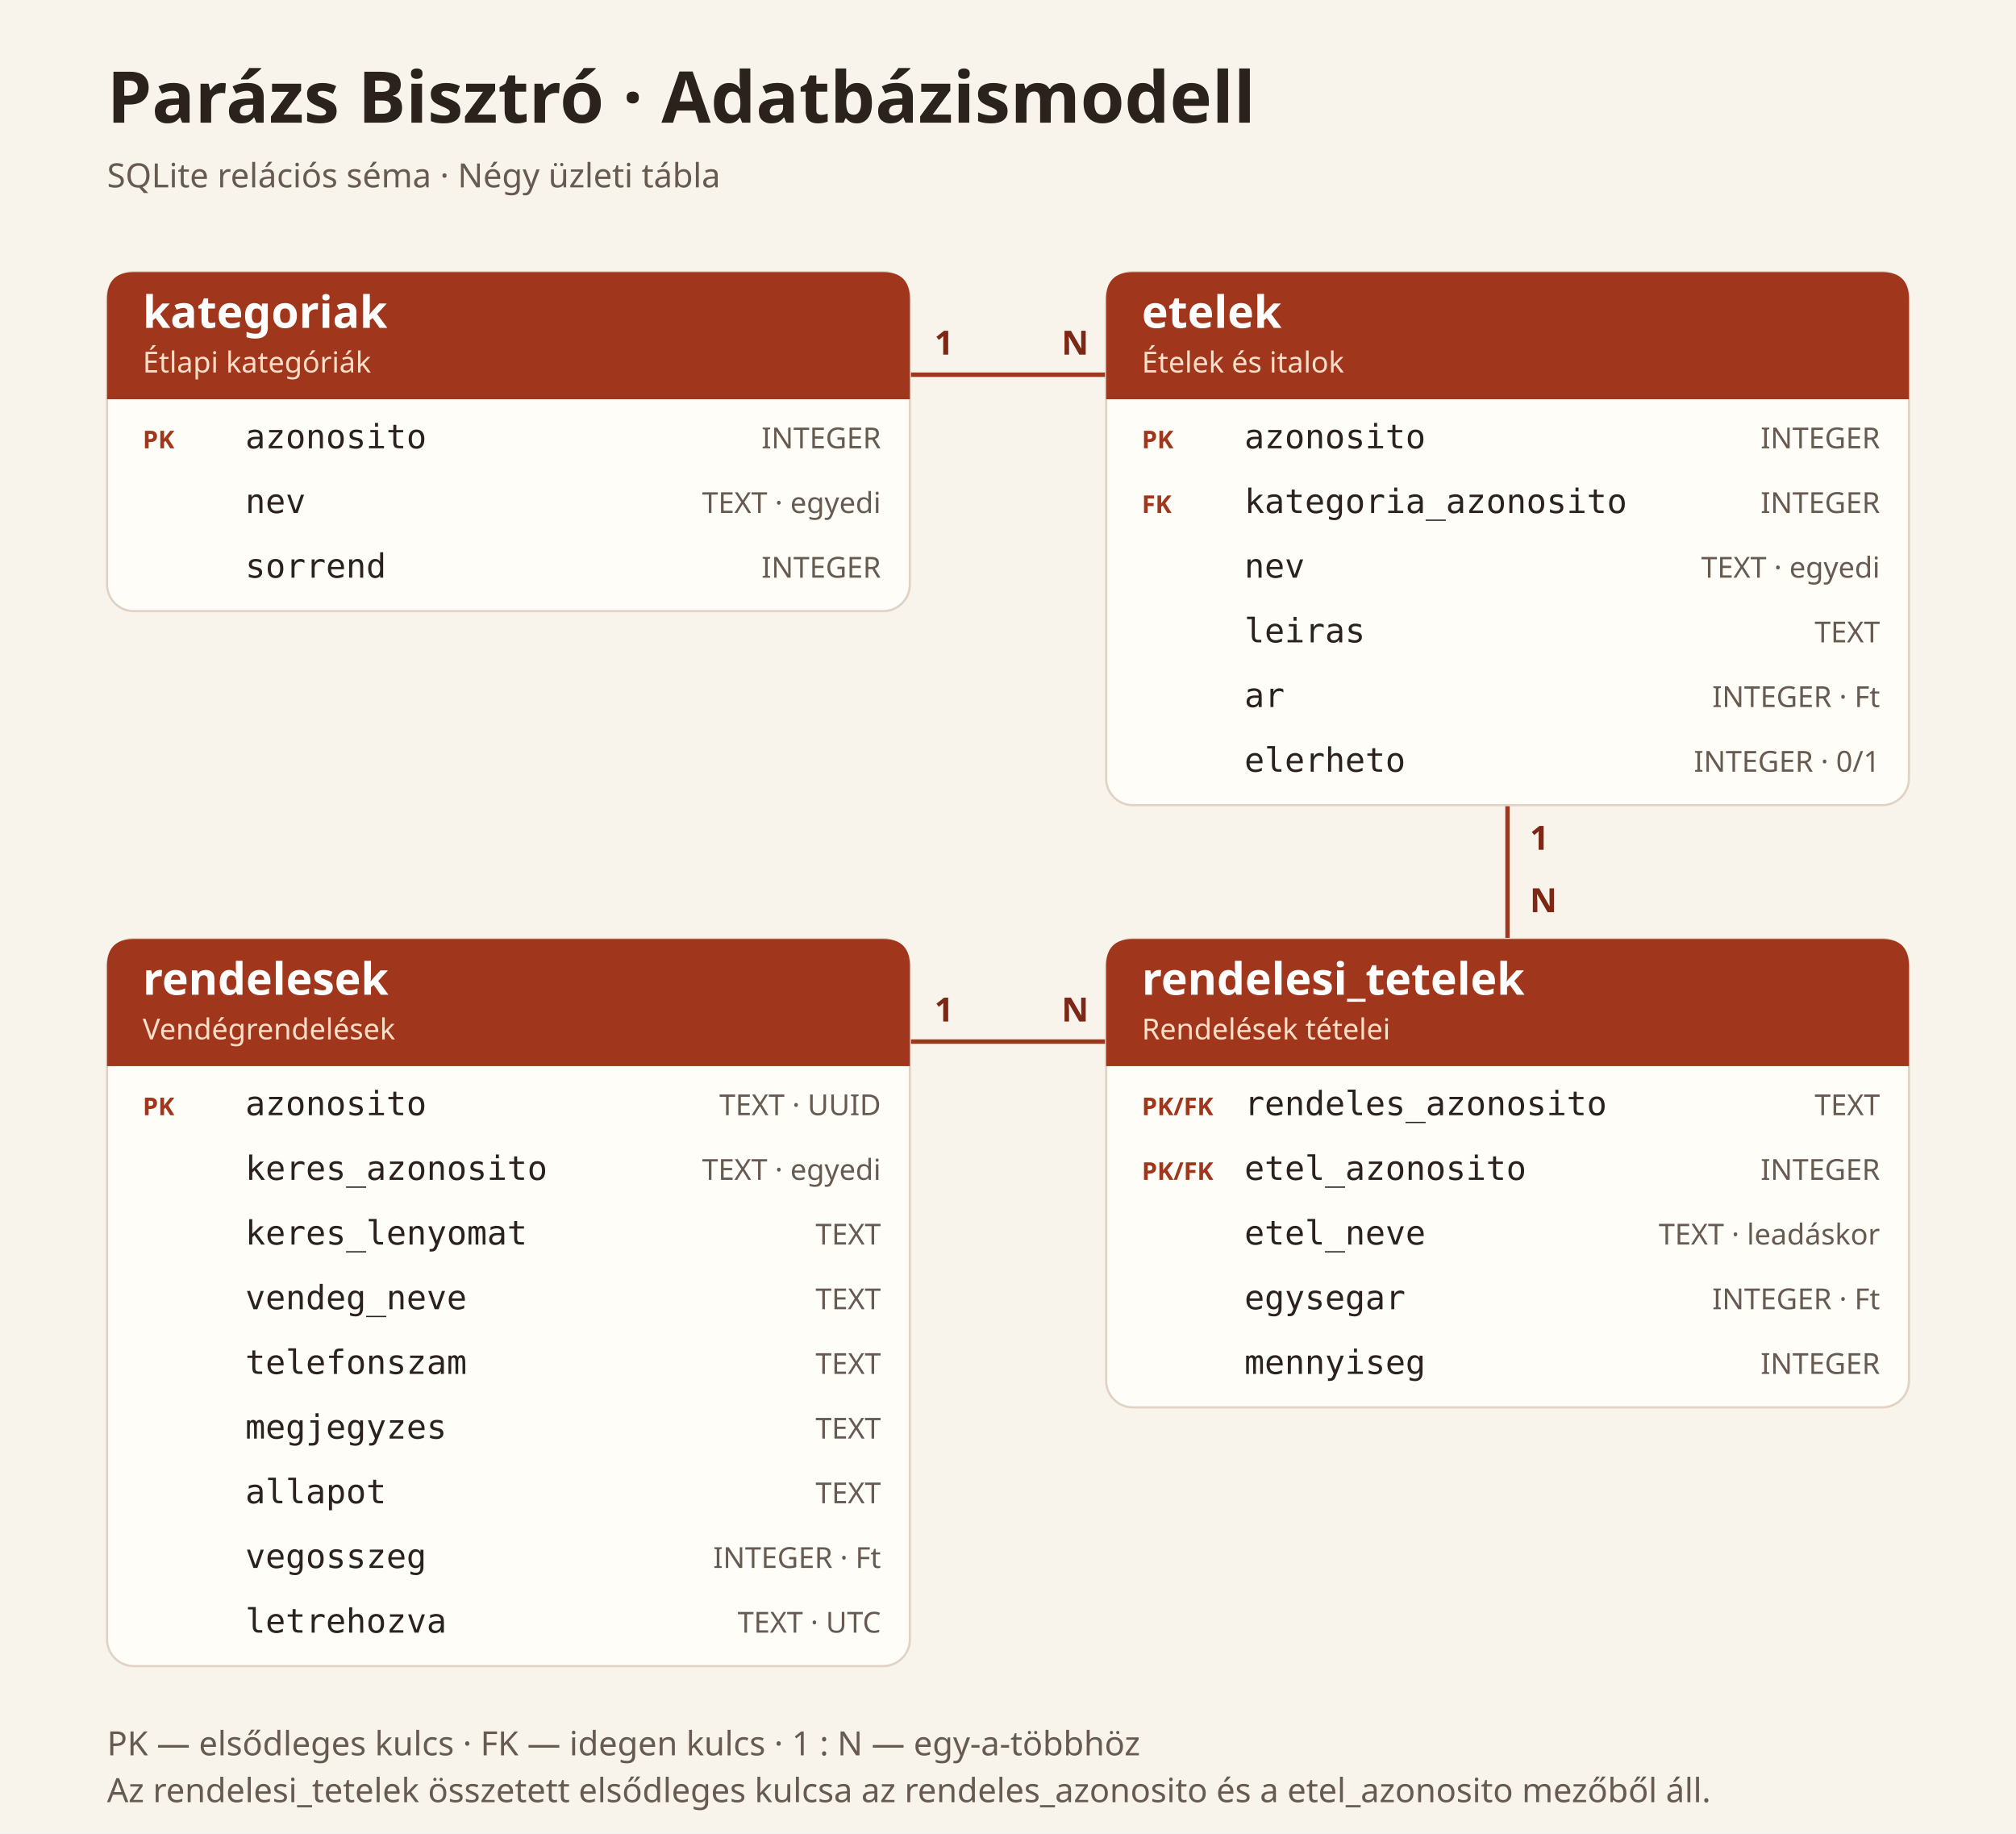
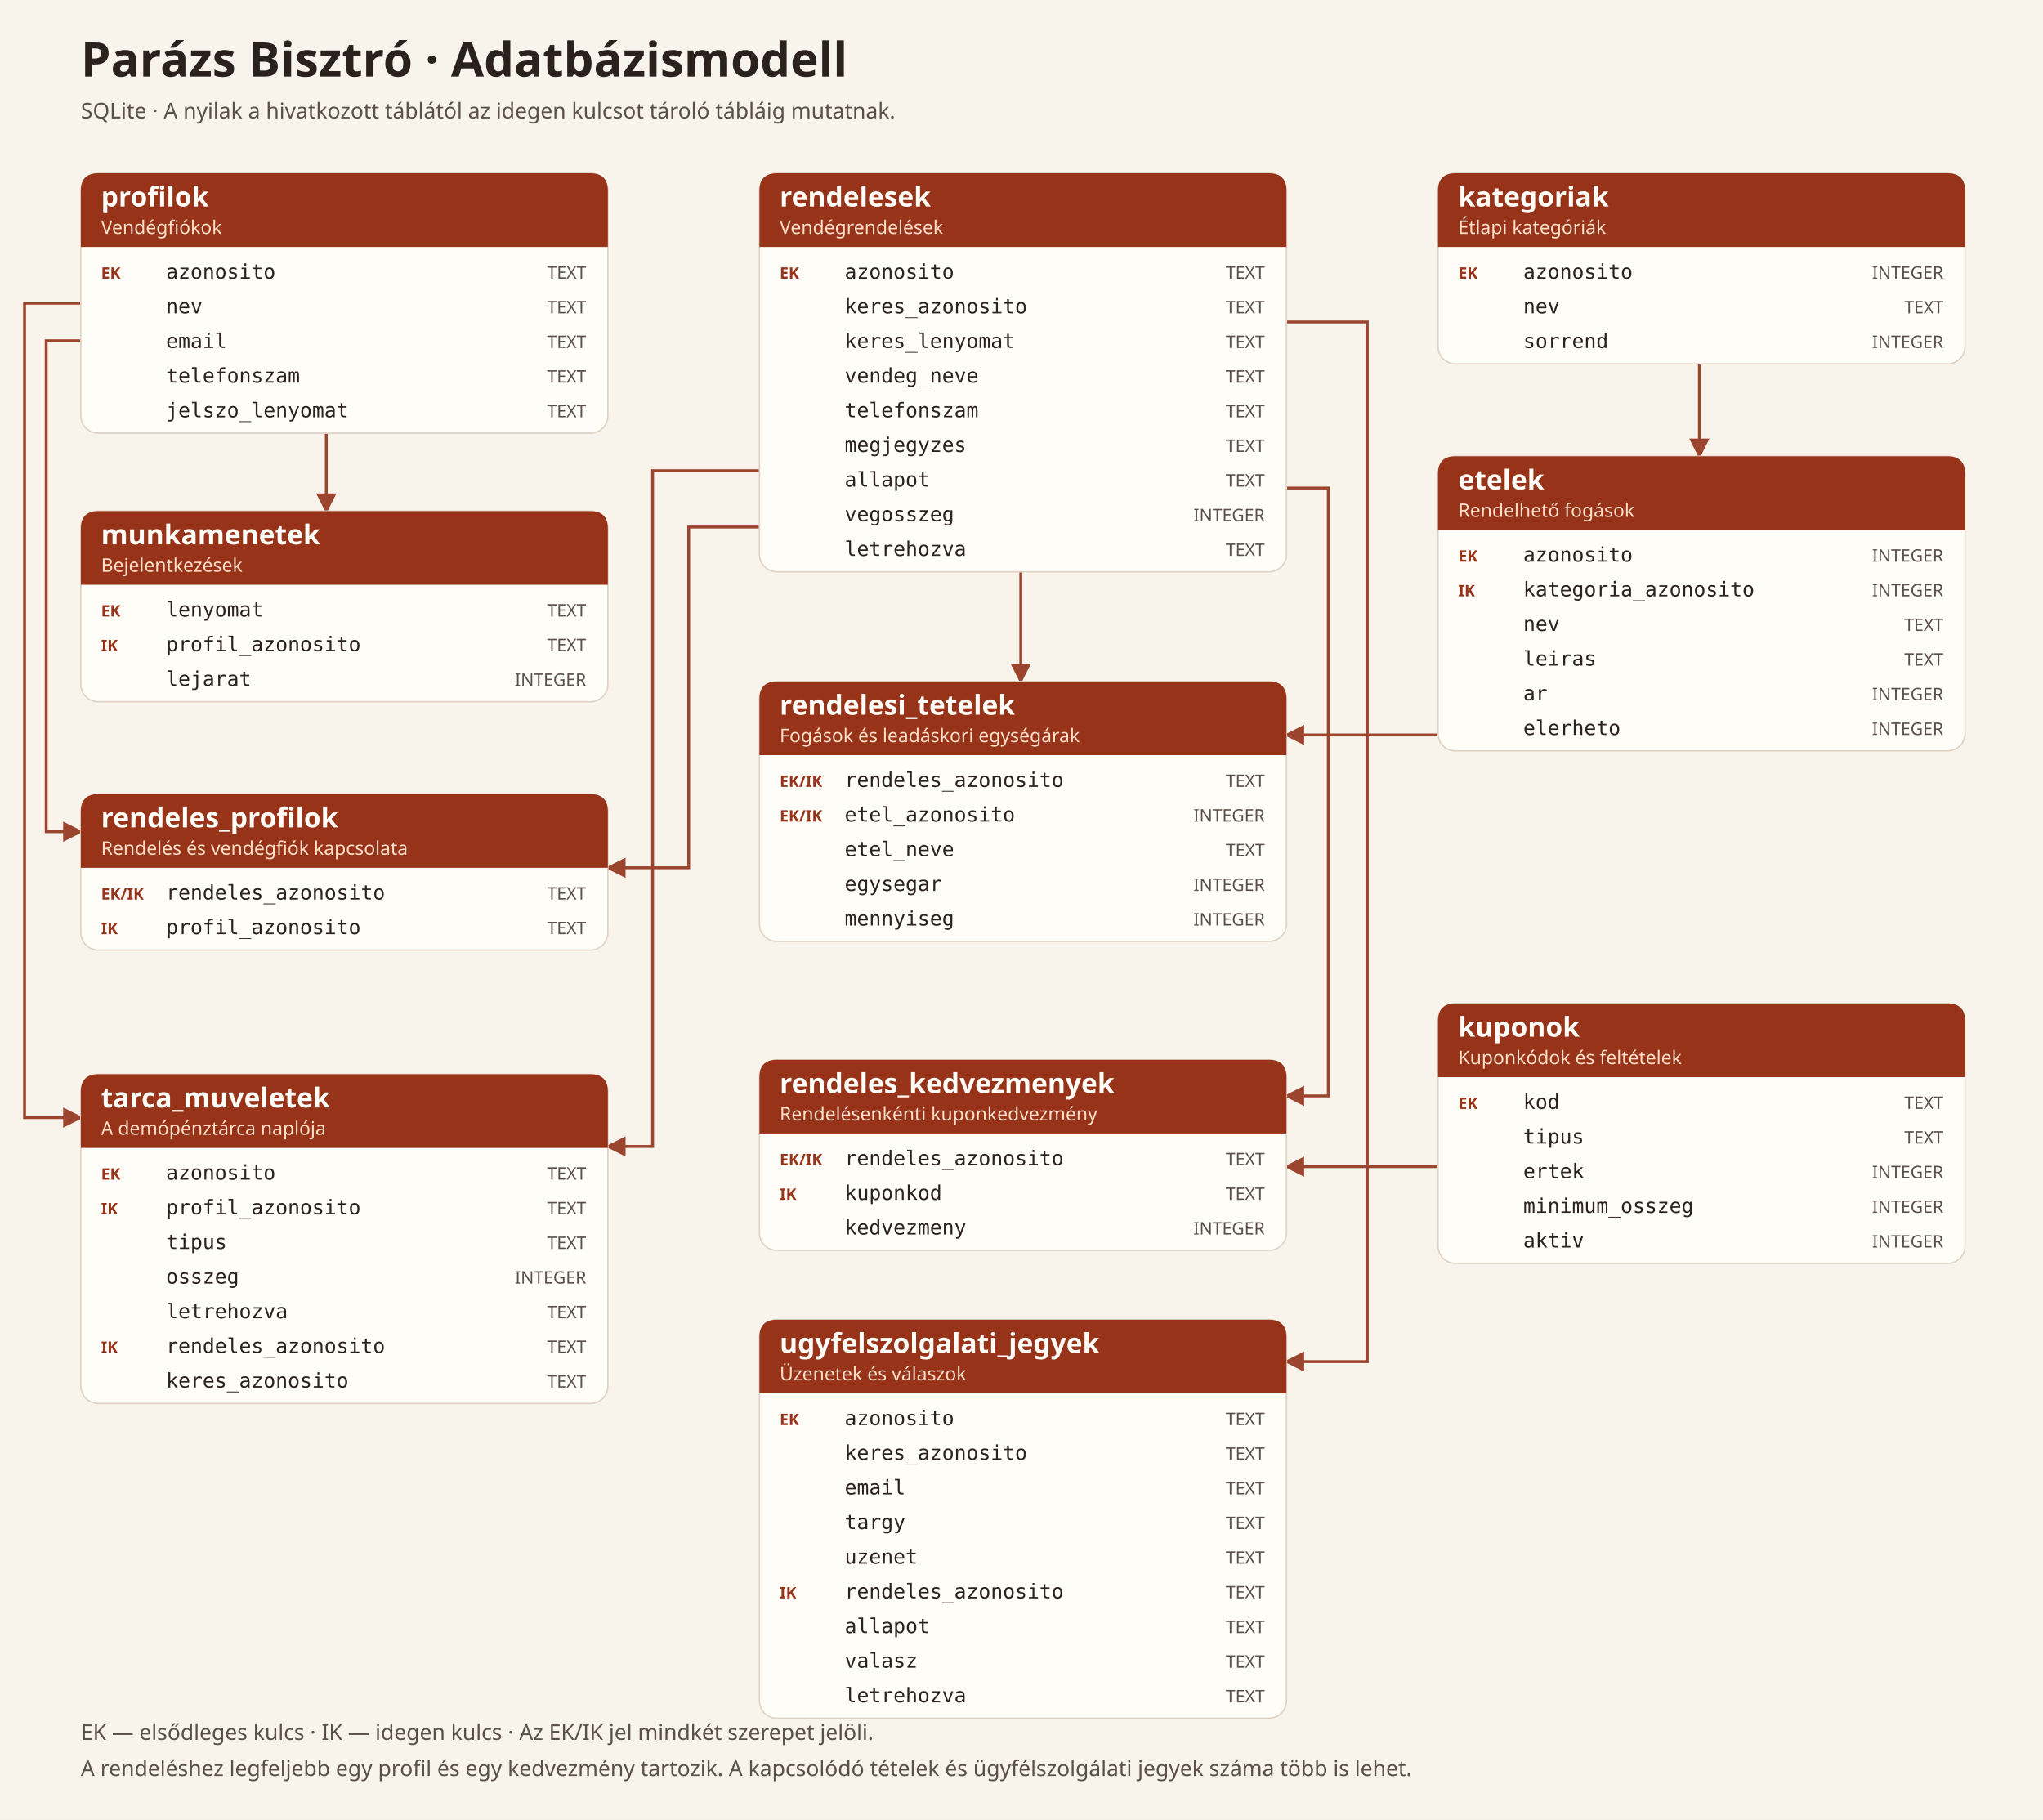
- <svg xmlns="http://www.w3.org/2000/svg" width="904" height="822" viewBox="0 0 904 822" role="img" aria-labelledby="title leiras">
+ <svg xmlns="http://www.w3.org/2000/svg" width="1415" height="1260" viewBox="0 0 1415 1260" role="img" aria-labelledby="cim leiras">
+   <defs>
+     <marker id="nyil" viewBox="0 0 8 8" refX="7" refY="4" markerWidth="7" markerHeight="7" orient="auto">
+       <path d="M0 0L8 4L0 8Z" fill="#9b442e" />
+     </marker>
+   </defs>
  <style>
    text { font-family: Segoe UI, sans-serif; fill: #2b221e; }
-     .heading { font-size: 32px; font-weight: 700; }
-     .sub { font-size: 15px; fill: #665a51; }
-     .entity { font-size: 20px; font-weight: 700; fill: white; }
-     .caption { font-size: 13px; fill: #ffdfca; }
-     .field { font: 15px Consolas, monospace; }
-     .datatype { font-size: 13px; fill: #665a51; }
-     .tag { font-size: 11px; font-weight: 800; fill: #a0371d; }
-     .cardinality { font-size: 15px; font-weight: 700; fill: #7d2816; }
+     .cim { font-size: 33px; font-weight: 700; }
+     .leiras { font-size: 15px; fill: #5b5049; }
+     .tabla { font-size: 19px; font-weight: 700; fill: #fffdf8; }
+     .alcim { font-size: 13px; fill: #ffdfca; }
+     .mezo { font: 14px Consolas, monospace; }
+     .kulcs { font-size: 11px; font-weight: 800; fill: #963319; }
+     .tipus { font-size: 12px; fill: #5b5049; }
  </style>
-   <rect width="904" height="822" fill="#f8f4eb" />
-   <text x="48" y="55" class="heading">Parázs Bisztró · Adatbázismodell</text>
-   <text x="48" y="84" class="sub">SQLite relációs séma · Négy üzleti tábla</text>
-   <path d="M408 168H496 M676 361V421 M408 467H496" fill="none" stroke="#a0371d" stroke-width="2" />
-   <text x="419" y="159" class="cardinality">1</text>
-   <text x="476" y="159" class="cardinality">N</text>
-   <text x="686" y="381" class="cardinality">1</text>
-   <text x="686" y="409" class="cardinality">N</text>
-   <text x="419" y="458" class="cardinality">1</text>
-   <text x="476" y="458" class="cardinality">N</text>
-   <g transform="translate(48 122)">
-     <rect width="360" height="152" rx="12" fill="#fffdf8" stroke="#e0d3c5" />
-     <path d="M12 0H348Q360 0 360 12V57H0V12Q0 0 12 0Z" fill="#a0371d" />
-     <text x="16" y="25" class="entity">kategoriak</text>
-     <text x="16" y="45" class="caption">Étlapi kategóriák</text>
-     <text x="16" y="79" class="tag">PK</text>
-     <text x="62" y="79" class="field">azonosito</text>
-     <text x="347" text-anchor="end" y="79" class="datatype">INTEGER</text>
-     <text x="16" y="108" class="tag" />
-     <text x="62" y="108" class="field">nev</text>
-     <text x="347" text-anchor="end" y="108" class="datatype">TEXT · egyedi</text>
-     <text x="16" y="137" class="tag" />
-     <text x="62" y="137" class="field">sorrend</text>
-     <text x="347" text-anchor="end" y="137" class="datatype">INTEGER</text>
-   </g>
-   <g transform="translate(496 122)">
-     <rect width="360" height="239" rx="12" fill="#fffdf8" stroke="#e0d3c5" />
-     <path d="M12 0H348Q360 0 360 12V57H0V12Q0 0 12 0Z" fill="#a0371d" />
-     <text x="16" y="25" class="entity">etelek</text>
-     <text x="16" y="45" class="caption">Ételek és italok</text>
-     <text x="16" y="79" class="tag">PK</text>
-     <text x="62" y="79" class="field">azonosito</text>
-     <text x="347" text-anchor="end" y="79" class="datatype">INTEGER</text>
-     <text x="16" y="108" class="tag">FK</text>
-     <text x="62" y="108" class="field">kategoria_azonosito</text>
-     <text x="347" text-anchor="end" y="108" class="datatype">INTEGER</text>
-     <text x="16" y="137" class="tag" />
-     <text x="62" y="137" class="field">nev</text>
-     <text x="347" text-anchor="end" y="137" class="datatype">TEXT · egyedi</text>
-     <text x="16" y="166" class="tag" />
-     <text x="62" y="166" class="field">leiras</text>
-     <text x="347" text-anchor="end" y="166" class="datatype">TEXT</text>
-     <text x="16" y="195" class="tag" />
-     <text x="62" y="195" class="field">ar</text>
-     <text x="347" text-anchor="end" y="195" class="datatype">INTEGER · Ft</text>
-     <text x="16" y="224" class="tag" />
-     <text x="62" y="224" class="field">elerheto</text>
-     <text x="347" text-anchor="end" y="224" class="datatype">INTEGER · 0/1</text>
-   </g>
-   <g transform="translate(48 421)">
-     <rect width="360" height="326" rx="12" fill="#fffdf8" stroke="#e0d3c5" />
-     <path d="M12 0H348Q360 0 360 12V57H0V12Q0 0 12 0Z" fill="#a0371d" />
-     <text x="16" y="25" class="entity">rendelesek</text>
-     <text x="16" y="45" class="caption">Vendégrendelések</text>
-     <text x="16" y="79" class="tag">PK</text>
-     <text x="62" y="79" class="field">azonosito</text>
-     <text x="347" text-anchor="end" y="79" class="datatype">TEXT · UUID</text>
-     <text x="16" y="108" class="tag" />
-     <text x="62" y="108" class="field">keres_azonosito</text>
-     <text x="347" text-anchor="end" y="108" class="datatype">TEXT · egyedi</text>
-     <text x="16" y="137" class="tag" />
-     <text x="62" y="137" class="field">keres_lenyomat</text>
-     <text x="347" text-anchor="end" y="137" class="datatype">TEXT</text>
-     <text x="16" y="166" class="tag" />
-     <text x="62" y="166" class="field">vendeg_neve</text>
-     <text x="347" text-anchor="end" y="166" class="datatype">TEXT</text>
-     <text x="16" y="195" class="tag" />
-     <text x="62" y="195" class="field">telefonszam</text>
-     <text x="347" text-anchor="end" y="195" class="datatype">TEXT</text>
-     <text x="16" y="224" class="tag" />
-     <text x="62" y="224" class="field">megjegyzes</text>
-     <text x="347" text-anchor="end" y="224" class="datatype">TEXT</text>
-     <text x="16" y="253" class="tag" />
-     <text x="62" y="253" class="field">allapot</text>
-     <text x="347" text-anchor="end" y="253" class="datatype">TEXT</text>
-     <text x="16" y="282" class="tag" />
-     <text x="62" y="282" class="field">vegosszeg</text>
-     <text x="347" text-anchor="end" y="282" class="datatype">INTEGER · Ft</text>
-     <text x="16" y="311" class="tag" />
-     <text x="62" y="311" class="field">letrehozva</text>
-     <text x="347" text-anchor="end" y="311" class="datatype">TEXT · UTC</text>
-   </g>
-   <g transform="translate(496 421)">
-     <rect width="360" height="210" rx="12" fill="#fffdf8" stroke="#e0d3c5" />
-     <path d="M12 0H348Q360 0 360 12V57H0V12Q0 0 12 0Z" fill="#a0371d" />
-     <text x="16" y="25" class="entity">rendelesi_tetelek</text>
-     <text x="16" y="45" class="caption">Rendelések tételei</text>
-     <text x="16" y="79" class="tag">PK/FK</text>
-     <text x="62" y="79" class="field">rendeles_azonosito</text>
-     <text x="347" text-anchor="end" y="79" class="datatype">TEXT</text>
-     <text x="16" y="108" class="tag">PK/FK</text>
-     <text x="62" y="108" class="field">etel_azonosito</text>
-     <text x="347" text-anchor="end" y="108" class="datatype">INTEGER</text>
-     <text x="16" y="137" class="tag" />
-     <text x="62" y="137" class="field">etel_neve</text>
-     <text x="347" text-anchor="end" y="137" class="datatype">TEXT · leadáskor</text>
-     <text x="16" y="166" class="tag" />
-     <text x="62" y="166" class="field">egysegar</text>
-     <text x="347" text-anchor="end" y="166" class="datatype">INTEGER · Ft</text>
-     <text x="16" y="195" class="tag" />
-     <text x="62" y="195" class="field">mennyiseg</text>
-     <text x="347" text-anchor="end" y="195" class="datatype">INTEGER</text>
-   </g>
-   <text x="48" y="787" class="sub">PK — elsődleges kulcs · FK — idegen kulcs · 1 : N — egy-a-többhöz</text>
-   <text x="48" y="808" class="sub">Az rendelesi_tetelek összetett elsődleges kulcsa az rendeles_azonosito és a etel_azonosito mezőből áll.</text>
+   <rect width="1415" height="1260" fill="#f8f4eb" />
+   <text x="56" y="53" class="cim">Parázs Bisztró · Adatbázismodell</text>
+   <text x="56" y="82" class="leiras">SQLite · A nyilak a hivatkozott táblától az idegen kulcsot tároló tábláig mutatnak.</text>
+   <path d="M226 300V354" fill="none" stroke="#9b442e" stroke-width="2" marker-end="url(#nyil)" />
+   <path d="M56 236H32V576H56" fill="none" stroke="#9b442e" stroke-width="2" marker-end="url(#nyil)" />
+   <path d="M56 210H17V774H56" fill="none" stroke="#9b442e" stroke-width="2" marker-end="url(#nyil)" />
+   <path d="M526 365H477V601H421" fill="none" stroke="#9b442e" stroke-width="2" marker-end="url(#nyil)" />
+   <path d="M526 326H452V794H421" fill="none" stroke="#9b442e" stroke-width="2" marker-end="url(#nyil)" />
+   <path d="M707 396V472" fill="none" stroke="#9b442e" stroke-width="2" marker-end="url(#nyil)" />
+   <path d="M1177 252V316" fill="none" stroke="#9b442e" stroke-width="2" marker-end="url(#nyil)" />
+   <path d="M996 509H891" fill="none" stroke="#9b442e" stroke-width="2" marker-end="url(#nyil)" />
+   <path d="M996 808H891" fill="none" stroke="#9b442e" stroke-width="2" marker-end="url(#nyil)" />
+   <path d="M891 338H920V759H891" fill="none" stroke="#9b442e" stroke-width="2" marker-end="url(#nyil)" />
+   <path d="M891 223H947V943H891" fill="none" stroke="#9b442e" stroke-width="2" marker-end="url(#nyil)" />
+   <g transform="translate(56 120)">
+     <rect width="365" height="180" rx="12" fill="#fffdf8" stroke="#e0d3c5" />
+     <path d="M12 0H353Q365 0 365 12V51H0V12Q0 0 12 0Z" fill="#963319" />
+     <text x="14" y="23" class="tabla">profilok</text>
+     <text x="14" y="42" class="alcim">Vendégfiókok</text>
+     <text x="14" y="73" class="kulcs">EK</text>
+     <text x="59" y="73" class="mezo">azonosito</text>
+     <text x="350" y="73" text-anchor="end" class="tipus">TEXT</text>
+     <text x="14" y="97" class="kulcs" />
+     <text x="59" y="97" class="mezo">nev</text>
+     <text x="350" y="97" text-anchor="end" class="tipus">TEXT</text>
+     <text x="14" y="121" class="kulcs" />
+     <text x="59" y="121" class="mezo">email</text>
+     <text x="350" y="121" text-anchor="end" class="tipus">TEXT</text>
+     <text x="14" y="145" class="kulcs" />
+     <text x="59" y="145" class="mezo">telefonszam</text>
+     <text x="350" y="145" text-anchor="end" class="tipus">TEXT</text>
+     <text x="14" y="169" class="kulcs" />
+     <text x="59" y="169" class="mezo">jelszo_lenyomat</text>
+     <text x="350" y="169" text-anchor="end" class="tipus">TEXT</text>
+   </g>
+   <g transform="translate(56 354)">
+     <rect width="365" height="132" rx="12" fill="#fffdf8" stroke="#e0d3c5" />
+     <path d="M12 0H353Q365 0 365 12V51H0V12Q0 0 12 0Z" fill="#963319" />
+     <text x="14" y="23" class="tabla">munkamenetek</text>
+     <text x="14" y="42" class="alcim">Bejelentkezések</text>
+     <text x="14" y="73" class="kulcs">EK</text>
+     <text x="59" y="73" class="mezo">lenyomat</text>
+     <text x="350" y="73" text-anchor="end" class="tipus">TEXT</text>
+     <text x="14" y="97" class="kulcs">IK</text>
+     <text x="59" y="97" class="mezo">profil_azonosito</text>
+     <text x="350" y="97" text-anchor="end" class="tipus">TEXT</text>
+     <text x="14" y="121" class="kulcs" />
+     <text x="59" y="121" class="mezo">lejarat</text>
+     <text x="350" y="121" text-anchor="end" class="tipus">INTEGER</text>
+   </g>
+   <g transform="translate(56 550)">
+     <rect width="365" height="108" rx="12" fill="#fffdf8" stroke="#e0d3c5" />
+     <path d="M12 0H353Q365 0 365 12V51H0V12Q0 0 12 0Z" fill="#963319" />
+     <text x="14" y="23" class="tabla">rendeles_profilok</text>
+     <text x="14" y="42" class="alcim">Rendelés és vendégfiók kapcsolata</text>
+     <text x="14" y="73" class="kulcs">EK/IK</text>
+     <text x="59" y="73" class="mezo">rendeles_azonosito</text>
+     <text x="350" y="73" text-anchor="end" class="tipus">TEXT</text>
+     <text x="14" y="97" class="kulcs">IK</text>
+     <text x="59" y="97" class="mezo">profil_azonosito</text>
+     <text x="350" y="97" text-anchor="end" class="tipus">TEXT</text>
+   </g>
+   <g transform="translate(56 744)">
+     <rect width="365" height="228" rx="12" fill="#fffdf8" stroke="#e0d3c5" />
+     <path d="M12 0H353Q365 0 365 12V51H0V12Q0 0 12 0Z" fill="#963319" />
+     <text x="14" y="23" class="tabla">tarca_muveletek</text>
+     <text x="14" y="42" class="alcim">A demópénztárca naplója</text>
+     <text x="14" y="73" class="kulcs">EK</text>
+     <text x="59" y="73" class="mezo">azonosito</text>
+     <text x="350" y="73" text-anchor="end" class="tipus">TEXT</text>
+     <text x="14" y="97" class="kulcs">IK</text>
+     <text x="59" y="97" class="mezo">profil_azonosito</text>
+     <text x="350" y="97" text-anchor="end" class="tipus">TEXT</text>
+     <text x="14" y="121" class="kulcs" />
+     <text x="59" y="121" class="mezo">tipus</text>
+     <text x="350" y="121" text-anchor="end" class="tipus">TEXT</text>
+     <text x="14" y="145" class="kulcs" />
+     <text x="59" y="145" class="mezo">osszeg</text>
+     <text x="350" y="145" text-anchor="end" class="tipus">INTEGER</text>
+     <text x="14" y="169" class="kulcs" />
+     <text x="59" y="169" class="mezo">letrehozva</text>
+     <text x="350" y="169" text-anchor="end" class="tipus">TEXT</text>
+     <text x="14" y="193" class="kulcs">IK</text>
+     <text x="59" y="193" class="mezo">rendeles_azonosito</text>
+     <text x="350" y="193" text-anchor="end" class="tipus">TEXT</text>
+     <text x="14" y="217" class="kulcs" />
+     <text x="59" y="217" class="mezo">keres_azonosito</text>
+     <text x="350" y="217" text-anchor="end" class="tipus">TEXT</text>
+   </g>
+   <g transform="translate(526 120)">
+     <rect width="365" height="276" rx="12" fill="#fffdf8" stroke="#e0d3c5" />
+     <path d="M12 0H353Q365 0 365 12V51H0V12Q0 0 12 0Z" fill="#963319" />
+     <text x="14" y="23" class="tabla">rendelesek</text>
+     <text x="14" y="42" class="alcim">Vendégrendelések</text>
+     <text x="14" y="73" class="kulcs">EK</text>
+     <text x="59" y="73" class="mezo">azonosito</text>
+     <text x="350" y="73" text-anchor="end" class="tipus">TEXT</text>
+     <text x="14" y="97" class="kulcs" />
+     <text x="59" y="97" class="mezo">keres_azonosito</text>
+     <text x="350" y="97" text-anchor="end" class="tipus">TEXT</text>
+     <text x="14" y="121" class="kulcs" />
+     <text x="59" y="121" class="mezo">keres_lenyomat</text>
+     <text x="350" y="121" text-anchor="end" class="tipus">TEXT</text>
+     <text x="14" y="145" class="kulcs" />
+     <text x="59" y="145" class="mezo">vendeg_neve</text>
+     <text x="350" y="145" text-anchor="end" class="tipus">TEXT</text>
+     <text x="14" y="169" class="kulcs" />
+     <text x="59" y="169" class="mezo">telefonszam</text>
+     <text x="350" y="169" text-anchor="end" class="tipus">TEXT</text>
+     <text x="14" y="193" class="kulcs" />
+     <text x="59" y="193" class="mezo">megjegyzes</text>
+     <text x="350" y="193" text-anchor="end" class="tipus">TEXT</text>
+     <text x="14" y="217" class="kulcs" />
+     <text x="59" y="217" class="mezo">allapot</text>
+     <text x="350" y="217" text-anchor="end" class="tipus">TEXT</text>
+     <text x="14" y="241" class="kulcs" />
+     <text x="59" y="241" class="mezo">vegosszeg</text>
+     <text x="350" y="241" text-anchor="end" class="tipus">INTEGER</text>
+     <text x="14" y="265" class="kulcs" />
+     <text x="59" y="265" class="mezo">letrehozva</text>
+     <text x="350" y="265" text-anchor="end" class="tipus">TEXT</text>
+   </g>
+   <g transform="translate(526 472)">
+     <rect width="365" height="180" rx="12" fill="#fffdf8" stroke="#e0d3c5" />
+     <path d="M12 0H353Q365 0 365 12V51H0V12Q0 0 12 0Z" fill="#963319" />
+     <text x="14" y="23" class="tabla">rendelesi_tetelek</text>
+     <text x="14" y="42" class="alcim">Fogások és leadáskori egységárak</text>
+     <text x="14" y="73" class="kulcs">EK/IK</text>
+     <text x="59" y="73" class="mezo">rendeles_azonosito</text>
+     <text x="350" y="73" text-anchor="end" class="tipus">TEXT</text>
+     <text x="14" y="97" class="kulcs">EK/IK</text>
+     <text x="59" y="97" class="mezo">etel_azonosito</text>
+     <text x="350" y="97" text-anchor="end" class="tipus">INTEGER</text>
+     <text x="14" y="121" class="kulcs" />
+     <text x="59" y="121" class="mezo">etel_neve</text>
+     <text x="350" y="121" text-anchor="end" class="tipus">TEXT</text>
+     <text x="14" y="145" class="kulcs" />
+     <text x="59" y="145" class="mezo">egysegar</text>
+     <text x="350" y="145" text-anchor="end" class="tipus">INTEGER</text>
+     <text x="14" y="169" class="kulcs" />
+     <text x="59" y="169" class="mezo">mennyiseg</text>
+     <text x="350" y="169" text-anchor="end" class="tipus">INTEGER</text>
+   </g>
+   <g transform="translate(526 734)">
+     <rect width="365" height="132" rx="12" fill="#fffdf8" stroke="#e0d3c5" />
+     <path d="M12 0H353Q365 0 365 12V51H0V12Q0 0 12 0Z" fill="#963319" />
+     <text x="14" y="23" class="tabla">rendeles_kedvezmenyek</text>
+     <text x="14" y="42" class="alcim">Rendelésenkénti kuponkedvezmény</text>
+     <text x="14" y="73" class="kulcs">EK/IK</text>
+     <text x="59" y="73" class="mezo">rendeles_azonosito</text>
+     <text x="350" y="73" text-anchor="end" class="tipus">TEXT</text>
+     <text x="14" y="97" class="kulcs">IK</text>
+     <text x="59" y="97" class="mezo">kuponkod</text>
+     <text x="350" y="97" text-anchor="end" class="tipus">TEXT</text>
+     <text x="14" y="121" class="kulcs" />
+     <text x="59" y="121" class="mezo">kedvezmeny</text>
+     <text x="350" y="121" text-anchor="end" class="tipus">INTEGER</text>
+   </g>
+   <g transform="translate(526 914)">
+     <rect width="365" height="276" rx="12" fill="#fffdf8" stroke="#e0d3c5" />
+     <path d="M12 0H353Q365 0 365 12V51H0V12Q0 0 12 0Z" fill="#963319" />
+     <text x="14" y="23" class="tabla">ugyfelszolgalati_jegyek</text>
+     <text x="14" y="42" class="alcim">Üzenetek és válaszok</text>
+     <text x="14" y="73" class="kulcs">EK</text>
+     <text x="59" y="73" class="mezo">azonosito</text>
+     <text x="350" y="73" text-anchor="end" class="tipus">TEXT</text>
+     <text x="14" y="97" class="kulcs" />
+     <text x="59" y="97" class="mezo">keres_azonosito</text>
+     <text x="350" y="97" text-anchor="end" class="tipus">TEXT</text>
+     <text x="14" y="121" class="kulcs" />
+     <text x="59" y="121" class="mezo">email</text>
+     <text x="350" y="121" text-anchor="end" class="tipus">TEXT</text>
+     <text x="14" y="145" class="kulcs" />
+     <text x="59" y="145" class="mezo">targy</text>
+     <text x="350" y="145" text-anchor="end" class="tipus">TEXT</text>
+     <text x="14" y="169" class="kulcs" />
+     <text x="59" y="169" class="mezo">uzenet</text>
+     <text x="350" y="169" text-anchor="end" class="tipus">TEXT</text>
+     <text x="14" y="193" class="kulcs">IK</text>
+     <text x="59" y="193" class="mezo">rendeles_azonosito</text>
+     <text x="350" y="193" text-anchor="end" class="tipus">TEXT</text>
+     <text x="14" y="217" class="kulcs" />
+     <text x="59" y="217" class="mezo">allapot</text>
+     <text x="350" y="217" text-anchor="end" class="tipus">TEXT</text>
+     <text x="14" y="241" class="kulcs" />
+     <text x="59" y="241" class="mezo">valasz</text>
+     <text x="350" y="241" text-anchor="end" class="tipus">TEXT</text>
+     <text x="14" y="265" class="kulcs" />
+     <text x="59" y="265" class="mezo">letrehozva</text>
+     <text x="350" y="265" text-anchor="end" class="tipus">TEXT</text>
+   </g>
+   <g transform="translate(996 120)">
+     <rect width="365" height="132" rx="12" fill="#fffdf8" stroke="#e0d3c5" />
+     <path d="M12 0H353Q365 0 365 12V51H0V12Q0 0 12 0Z" fill="#963319" />
+     <text x="14" y="23" class="tabla">kategoriak</text>
+     <text x="14" y="42" class="alcim">Étlapi kategóriák</text>
+     <text x="14" y="73" class="kulcs">EK</text>
+     <text x="59" y="73" class="mezo">azonosito</text>
+     <text x="350" y="73" text-anchor="end" class="tipus">INTEGER</text>
+     <text x="14" y="97" class="kulcs" />
+     <text x="59" y="97" class="mezo">nev</text>
+     <text x="350" y="97" text-anchor="end" class="tipus">TEXT</text>
+     <text x="14" y="121" class="kulcs" />
+     <text x="59" y="121" class="mezo">sorrend</text>
+     <text x="350" y="121" text-anchor="end" class="tipus">INTEGER</text>
+   </g>
+   <g transform="translate(996 316)">
+     <rect width="365" height="204" rx="12" fill="#fffdf8" stroke="#e0d3c5" />
+     <path d="M12 0H353Q365 0 365 12V51H0V12Q0 0 12 0Z" fill="#963319" />
+     <text x="14" y="23" class="tabla">etelek</text>
+     <text x="14" y="42" class="alcim">Rendelhető fogások</text>
+     <text x="14" y="73" class="kulcs">EK</text>
+     <text x="59" y="73" class="mezo">azonosito</text>
+     <text x="350" y="73" text-anchor="end" class="tipus">INTEGER</text>
+     <text x="14" y="97" class="kulcs">IK</text>
+     <text x="59" y="97" class="mezo">kategoria_azonosito</text>
+     <text x="350" y="97" text-anchor="end" class="tipus">INTEGER</text>
+     <text x="14" y="121" class="kulcs" />
+     <text x="59" y="121" class="mezo">nev</text>
+     <text x="350" y="121" text-anchor="end" class="tipus">TEXT</text>
+     <text x="14" y="145" class="kulcs" />
+     <text x="59" y="145" class="mezo">leiras</text>
+     <text x="350" y="145" text-anchor="end" class="tipus">TEXT</text>
+     <text x="14" y="169" class="kulcs" />
+     <text x="59" y="169" class="mezo">ar</text>
+     <text x="350" y="169" text-anchor="end" class="tipus">INTEGER</text>
+     <text x="14" y="193" class="kulcs" />
+     <text x="59" y="193" class="mezo">elerheto</text>
+     <text x="350" y="193" text-anchor="end" class="tipus">INTEGER</text>
+   </g>
+   <g transform="translate(996 695)">
+     <rect width="365" height="180" rx="12" fill="#fffdf8" stroke="#e0d3c5" />
+     <path d="M12 0H353Q365 0 365 12V51H0V12Q0 0 12 0Z" fill="#963319" />
+     <text x="14" y="23" class="tabla">kuponok</text>
+     <text x="14" y="42" class="alcim">Kuponkódok és feltételek</text>
+     <text x="14" y="73" class="kulcs">EK</text>
+     <text x="59" y="73" class="mezo">kod</text>
+     <text x="350" y="73" text-anchor="end" class="tipus">TEXT</text>
+     <text x="14" y="97" class="kulcs" />
+     <text x="59" y="97" class="mezo">tipus</text>
+     <text x="350" y="97" text-anchor="end" class="tipus">TEXT</text>
+     <text x="14" y="121" class="kulcs" />
+     <text x="59" y="121" class="mezo">ertek</text>
+     <text x="350" y="121" text-anchor="end" class="tipus">INTEGER</text>
+     <text x="14" y="145" class="kulcs" />
+     <text x="59" y="145" class="mezo">minimum_osszeg</text>
+     <text x="350" y="145" text-anchor="end" class="tipus">INTEGER</text>
+     <text x="14" y="169" class="kulcs" />
+     <text x="59" y="169" class="mezo">aktiv</text>
+     <text x="350" y="169" text-anchor="end" class="tipus">INTEGER</text>
+   </g>
+   <text x="56" y="1205" class="leiras">EK — elsődleges kulcs · IK — idegen kulcs · Az EK/IK jel mindkét szerepet jelöli.</text>
+   <text x="56" y="1230" class="leiras">A rendeléshez legfeljebb egy profil és egy kedvezmény tartozik. A kapcsolódó tételek és ügyfélszolgálati jegyek száma több is lehet.</text>
</svg>
